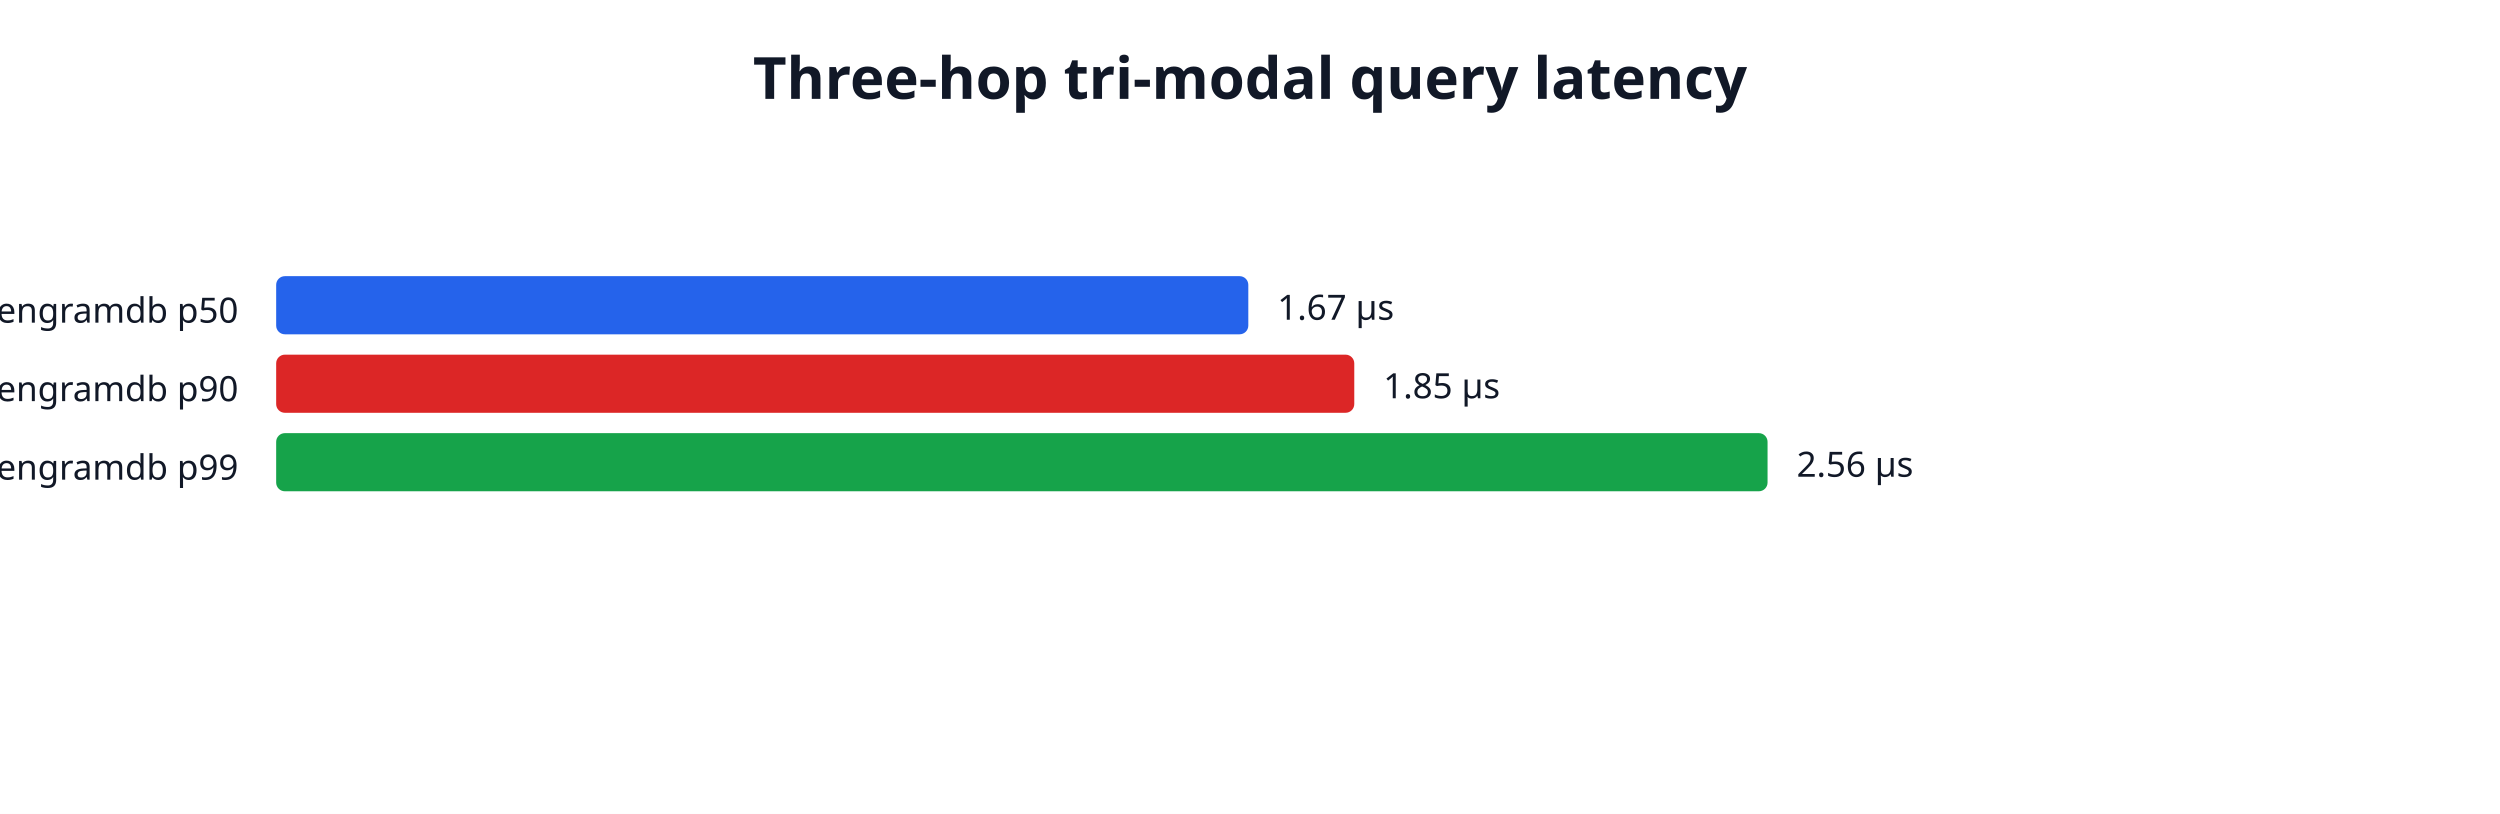
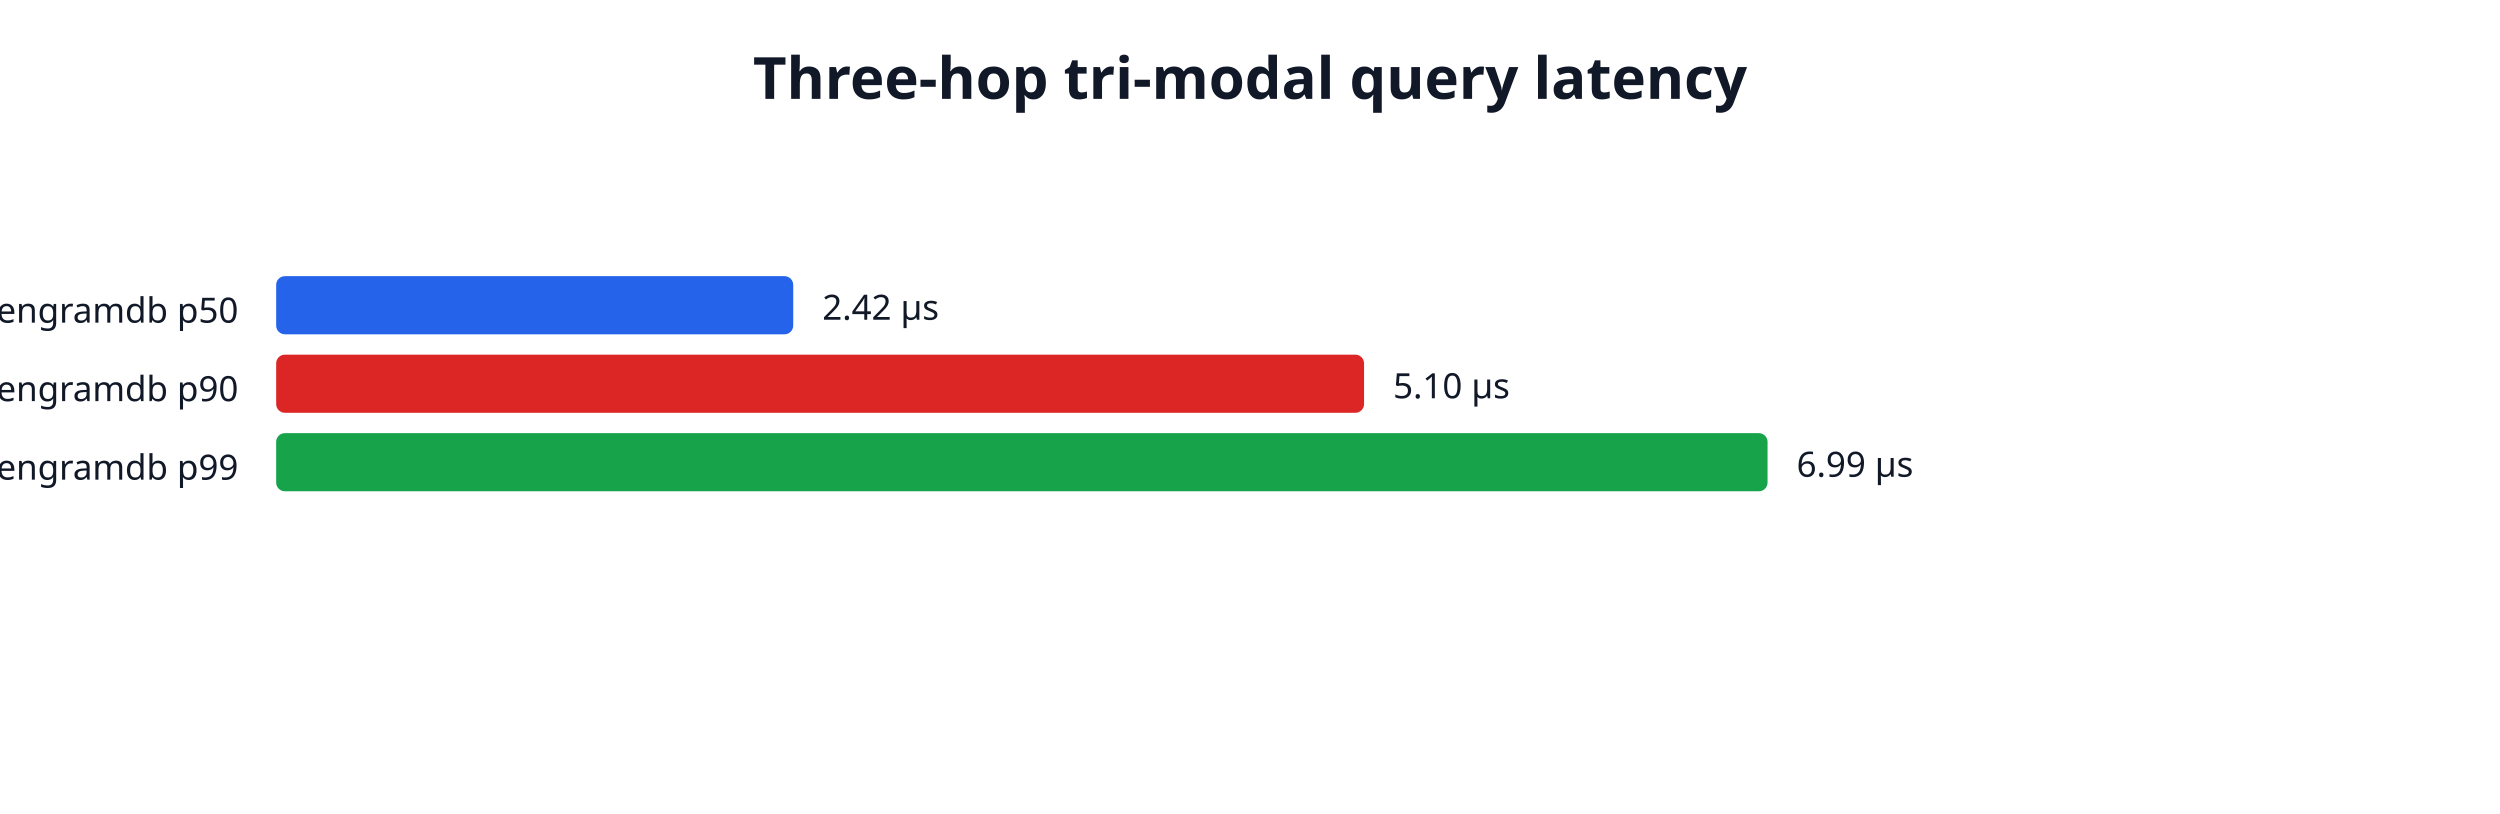
<svg xmlns="http://www.w3.org/2000/svg" width="860" height="280" viewBox="0 0 860 280">
  <rect width="100%" height="100%" fill="white" />
  <style>text{font-family:system-ui,sans-serif;fill:#111827}.grid{stroke:#e5e7eb}.axis{stroke:#374151;stroke-width:1.5}</style>
  <text x="430" y="34" text-anchor="middle" font-size="20" font-weight="600">Three-hop tri-modal query latency</text>
  <text x="82" y="111" text-anchor="end" font-size="12">engramdb p50</text>
-   <rect x="95" y="95" width="334.42" height="20" rx="3" fill="#2563eb" />
-   <text x="439.42" y="110" font-size="12">1.67 µs</text>
+   <rect x="95" y="95" width="177.87" height="20" rx="3" fill="#2563eb" />
+   <text x="282.87" y="110" font-size="12">2.42 µs</text>
  <text x="82" y="138" text-anchor="end" font-size="12">engramdb p90</text>
-   <rect x="95" y="122" width="370.87" height="20" rx="3" fill="#dc2626" />
-   <text x="475.87" y="137" font-size="12">1.85 µs</text>
+   <rect x="95" y="122" width="374.24" height="20" rx="3" fill="#dc2626" />
+   <text x="479.24" y="137" font-size="12">5.10 µs</text>
  <text x="82" y="165" text-anchor="end" font-size="12">engramdb p99</text>
  <rect x="95" y="149" width="513.04" height="20" rx="3" fill="#16a34a" />
-   <text x="618.04" y="164" font-size="12">2.56 µs</text>
+   <text x="618.04" y="164" font-size="12">6.99 µs</text>
</svg>
